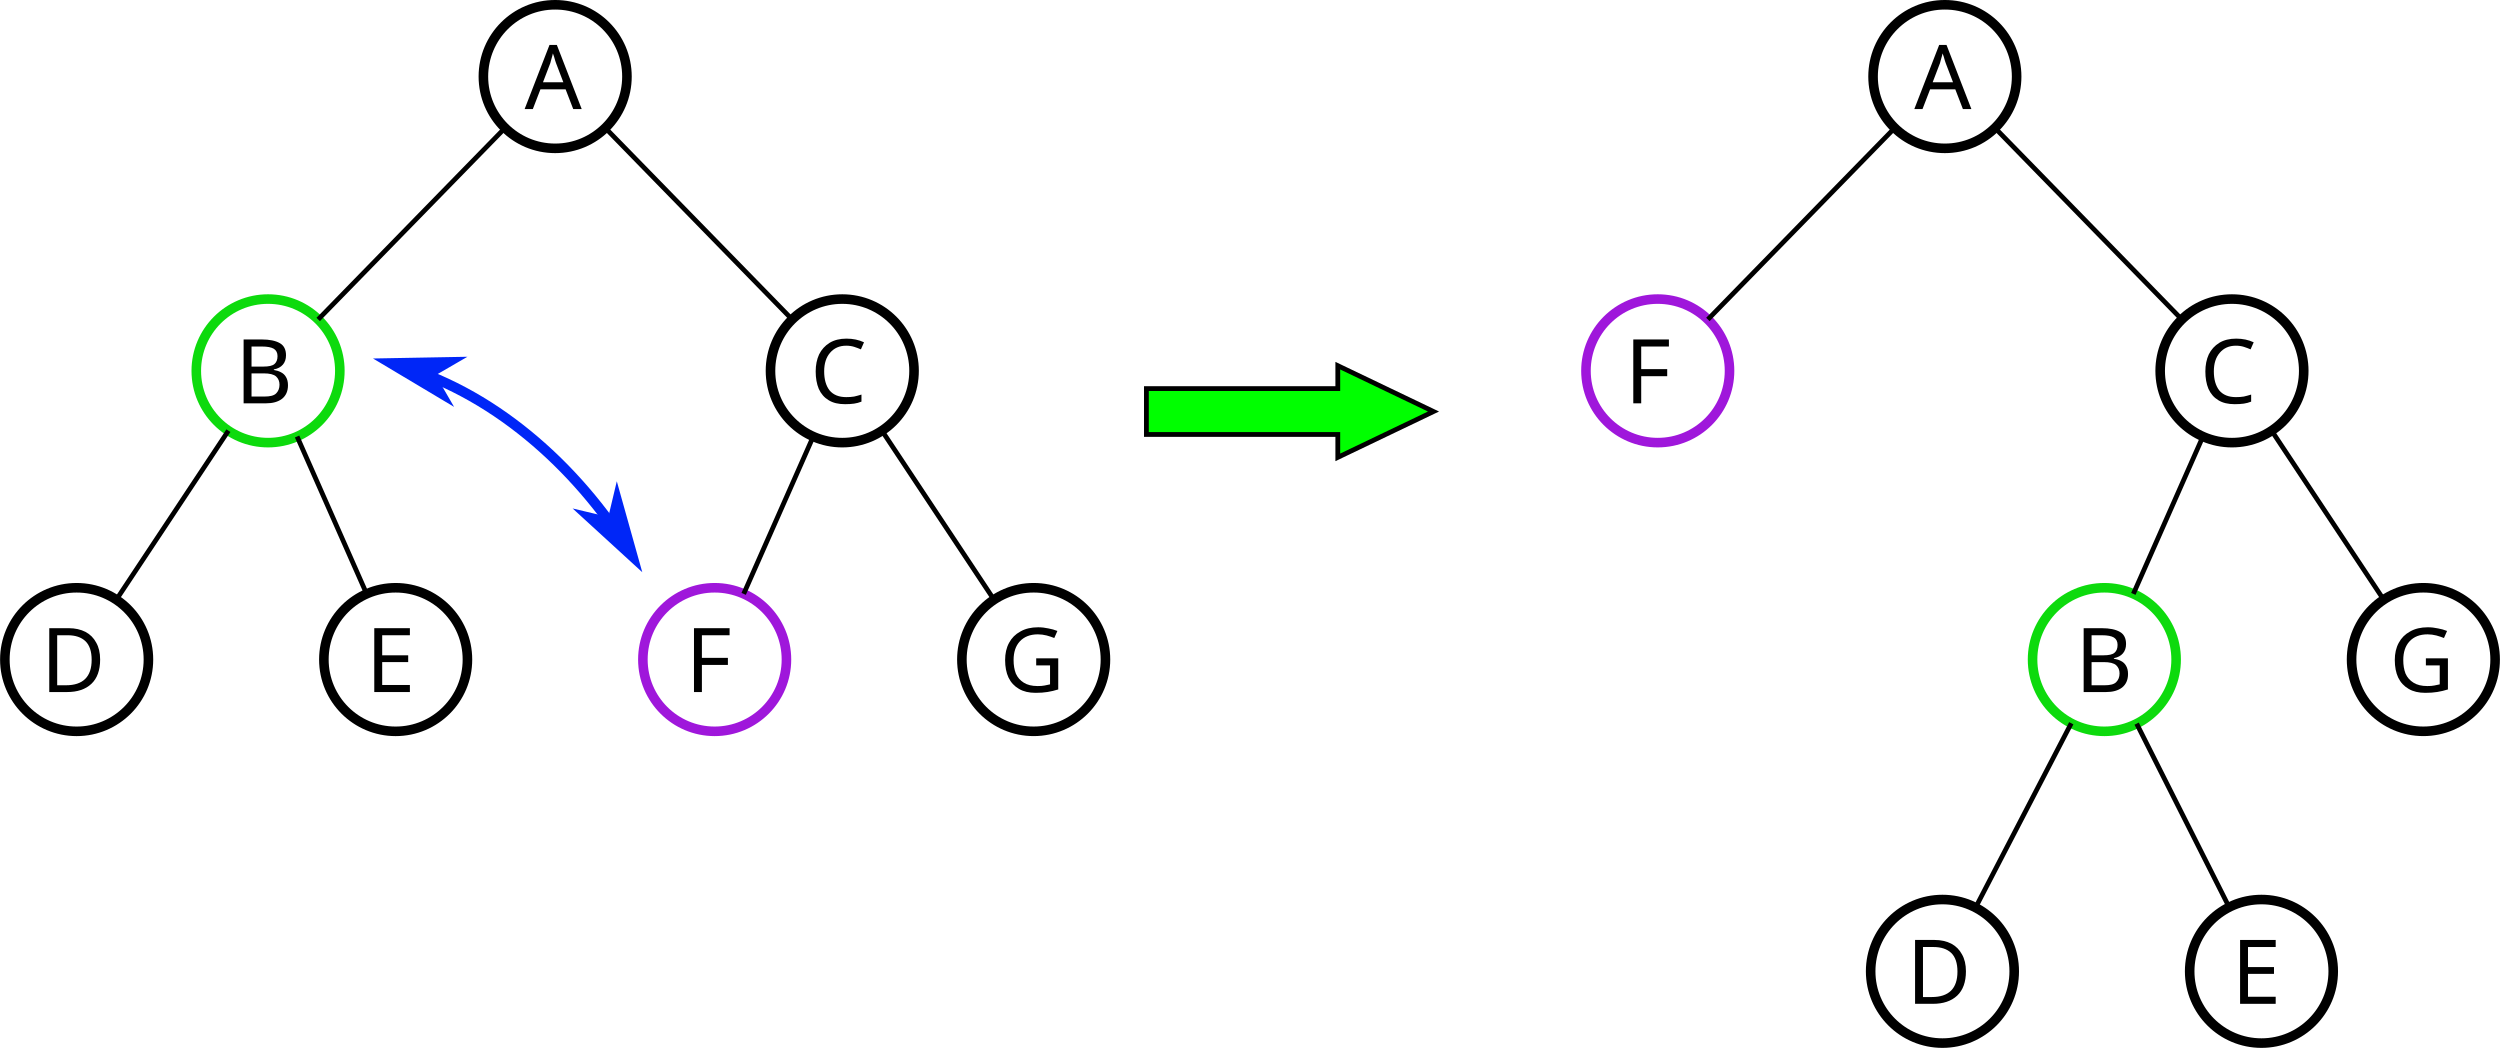
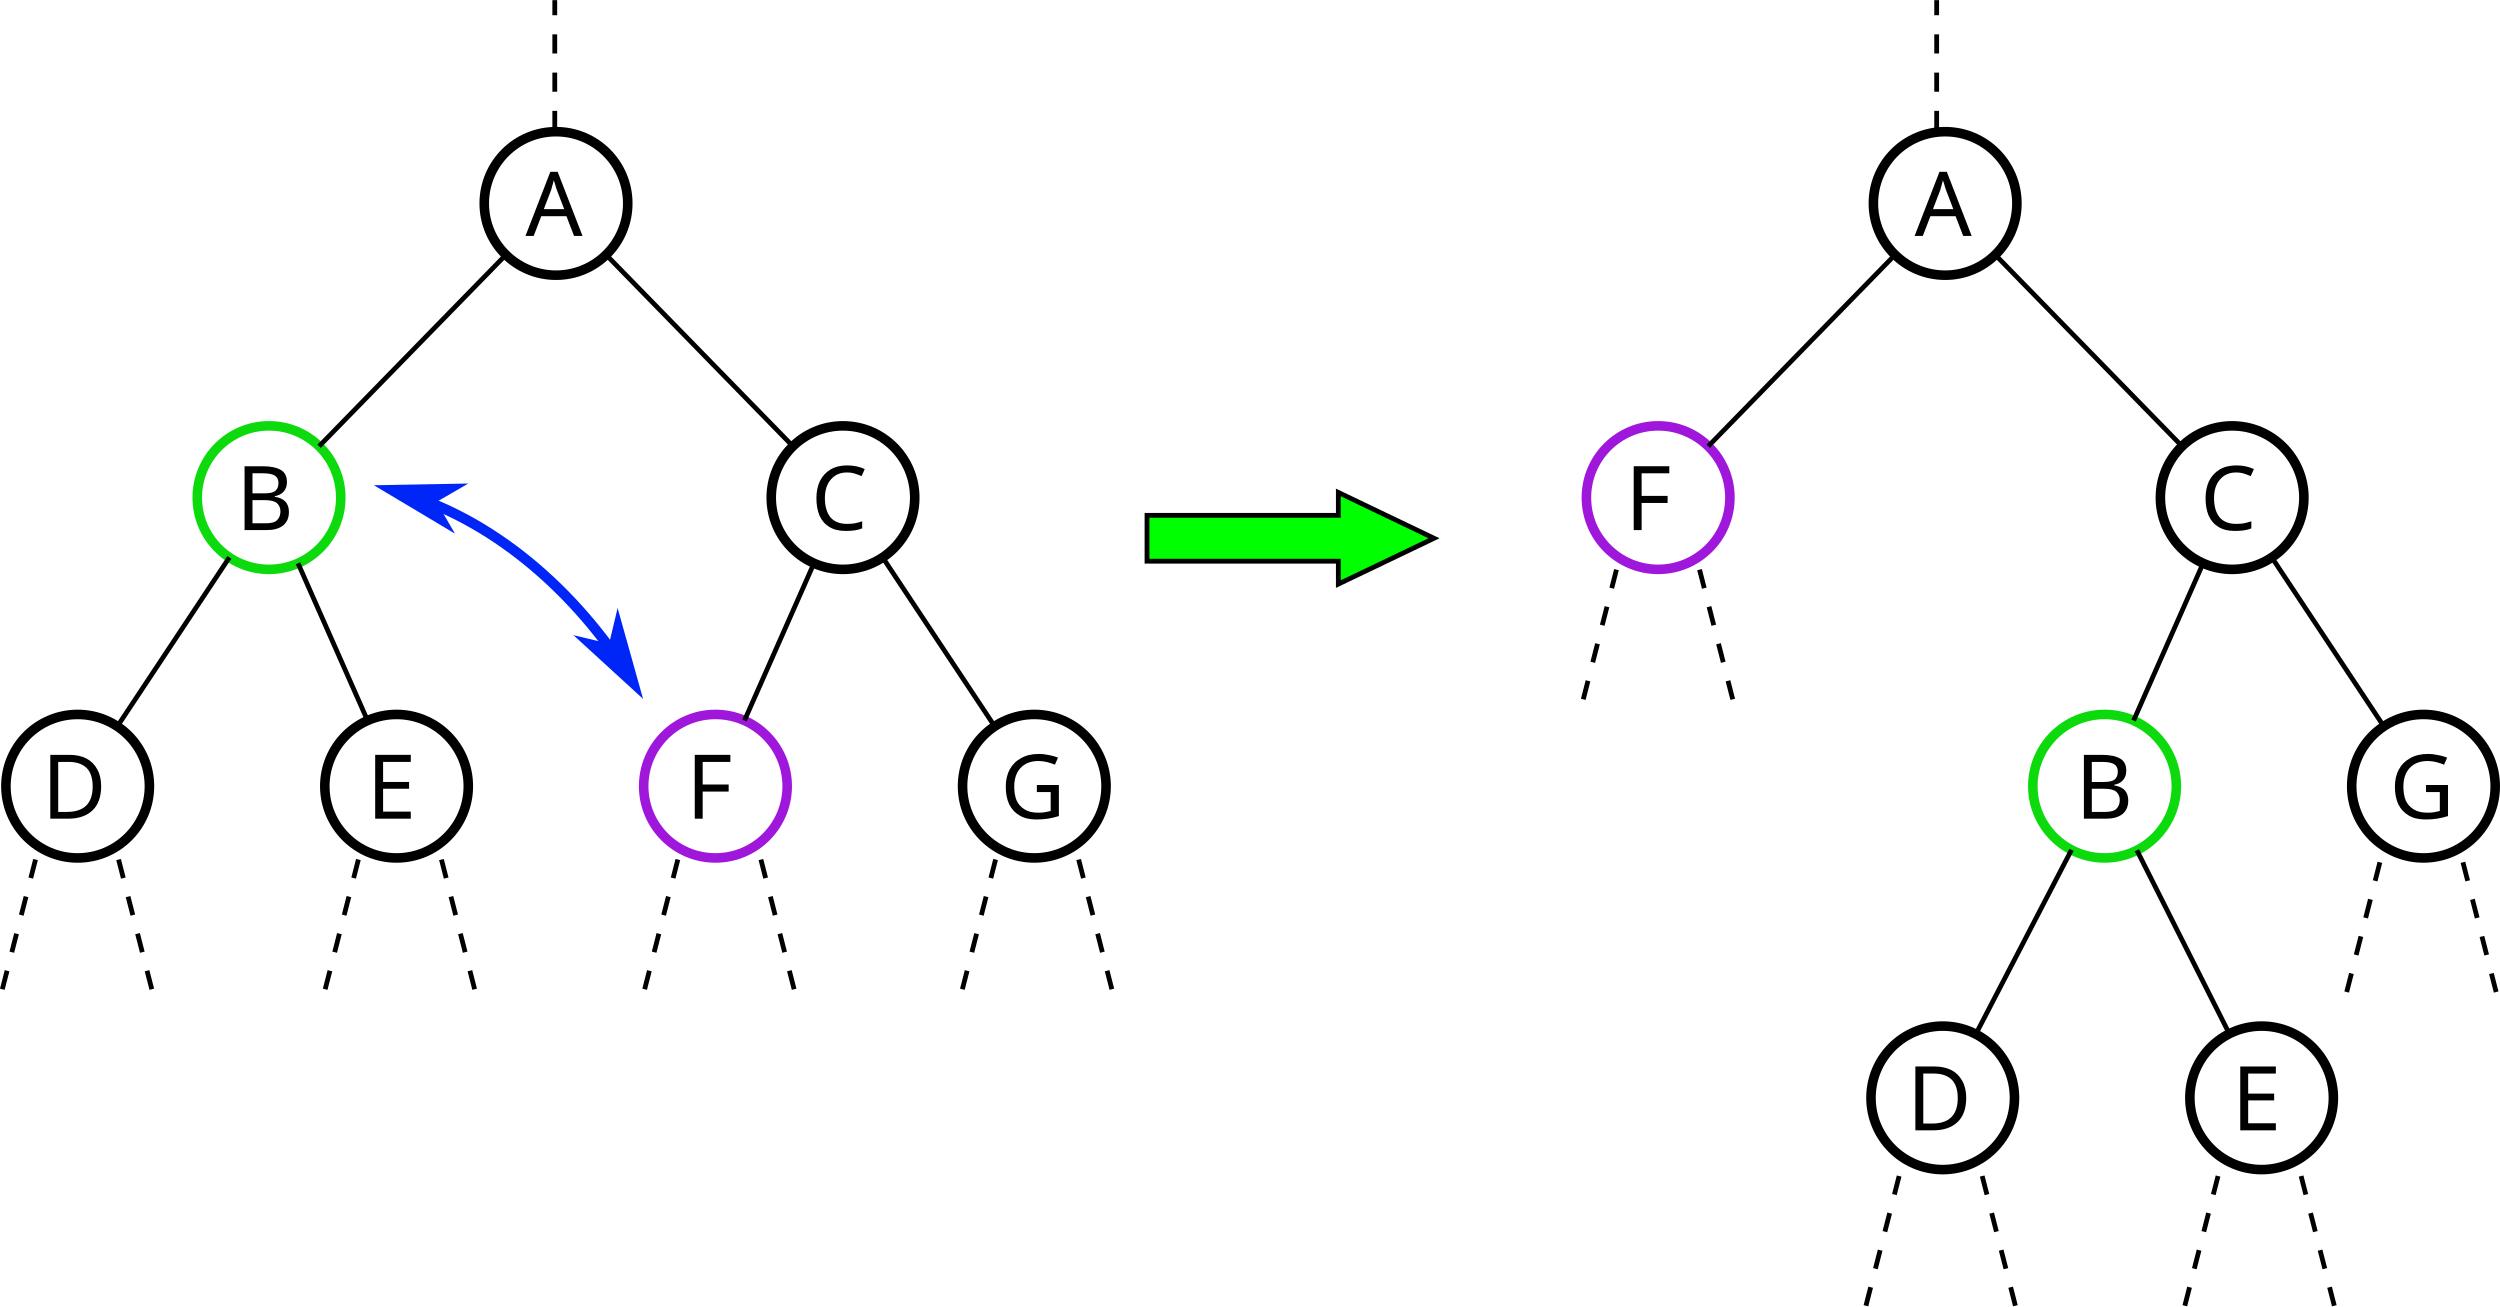
- <svg xmlns="http://www.w3.org/2000/svg" width="5.442in" height="2.281in" viewBox="0 0 138.223 57.94" version="1.1" id="svg8">
+ <svg xmlns="http://www.w3.org/2000/svg" width="5.444in" height="2.845in" viewBox="0 0 138.287 72.251" version="1.1" id="svg8">
  <defs id="defs2">
    <marker style="overflow:visible" id="marker1680" refX="0" refY="0" orient="auto">
      <path transform="matrix(-0.4,0,0,-0.4,-4,0)" style="fill:#0026f7;fill-opacity:1;fill-rule:evenodd;stroke:#0026f7;stroke-width:1pt;stroke-opacity:1" d="M 0,0 5,-5 -12.5,0 5,5 Z" id="path1678" />
    </marker>
    <marker style="overflow:visible" id="marker1652" refX="0" refY="0" orient="auto">
      <path transform="matrix(0.4,0,0,0.4,4,0)" style="fill:#0026f7;fill-opacity:1;fill-rule:evenodd;stroke:#0026f7;stroke-width:1pt;stroke-opacity:1" d="M 0,0 5,-5 -12.5,0 5,5 Z" id="path1650" />
    </marker>
    <marker orient="auto" refY="0" refX="0" id="Arrow1Mend" style="overflow:visible">
      <path id="path929" d="M 0,0 5,-5 -12.5,0 5,5 Z" style="fill:#0026f7;fill-opacity:1;fill-rule:evenodd;stroke:#0026f7;stroke-width:1pt;stroke-opacity:1" transform="matrix(-0.4,0,0,-0.4,-4,0)" />
    </marker>
    <marker orient="auto" refY="0" refX="0" id="Arrow1Mstart" style="overflow:visible">
      <path id="path926" d="M 0,0 5,-5 -12.5,0 5,5 Z" style="fill:#0026f7;fill-opacity:1;fill-rule:evenodd;stroke:#0026f7;stroke-width:1pt;stroke-opacity:1" transform="matrix(0.4,0,0,0.4,4,0)" />
    </marker>
  </defs>
-   <g id="layer1" transform="translate(-26.48787,-67.87084)">
+   <g id="layer1" transform="translate(-26.42467,-60.85938)">
    <circle r="0" style="fill:none;stroke:#000000;stroke-width:0.529;stroke-miterlimit:4;stroke-dasharray:none;stroke-dashoffset:0;stroke-opacity:1" id="ellipse5434" cx="78.567" cy="121.033" />
    <circle style="fill:none;fill-opacity:1;stroke:#0dda0d;stroke-width:0.529;stroke-miterlimit:4;stroke-dasharray:none;stroke-dashoffset:0;stroke-opacity:1" id="path841" cx="41.305" cy="88.376" r="3.969" />
    <text xml:space="preserve" style="font-style:normal;font-variant:normal;font-weight:normal;font-stretch:normal;font-size:4.939px;line-height:1.25;font-family:sans-serif;-inkscape-font-specification:'sans-serif, Normal';font-variant-ligatures:normal;font-variant-caps:normal;font-variant-numeric:normal;font-feature-settings:normal;text-align:start;letter-spacing:0px;word-spacing:0px;writing-mode:lr-tb;text-anchor:start;fill:#000000;fill-opacity:1;stroke:none;stroke-width:0.265" x="39.468" y="90.171" id="text882">
      <tspan id="tspan854" x="39.468" y="90.171">B</tspan>
    </text>
    <g id="g874" transform="translate(-49.71213)">
      <circle style="fill:none;fill-opacity:1;stroke:#000000;stroke-width:0.529;stroke-miterlimit:4;stroke-dasharray:none;stroke-dashoffset:0;stroke-opacity:1" id="circle843" cx="106.892" cy="72.104" r="3.969" />
      <text xml:space="preserve" style="font-style:normal;font-variant:normal;font-weight:normal;font-stretch:normal;font-size:4.939px;line-height:1.25;font-family:sans-serif;-inkscape-font-specification:'sans-serif, Normal';font-variant-ligatures:normal;font-variant-caps:normal;font-variant-numeric:normal;font-feature-settings:normal;text-align:start;letter-spacing:0px;word-spacing:0px;writing-mode:lr-tb;text-anchor:start;fill:#000000;fill-opacity:1;stroke:none;stroke-width:0.265" x="105.204" y="73.9" id="text886">
        <tspan y="73.9" x="105.204" id="tspan852">A</tspan>
      </text>
    </g>
    <path style="fill:none;fill-rule:evenodd;stroke:#000000;stroke-width:0.265px;stroke-linecap:butt;stroke-linejoin:miter;stroke-opacity:1" d="M 54.408,74.945 44.076,85.535" id="path907" />
    <g id="g899" transform="translate(-47.0663,-0.4847527)">
      <circle style="fill:none;fill-opacity:1;stroke:#000000;stroke-width:0.529;stroke-miterlimit:4;stroke-dasharray:none;stroke-dashoffset:0;stroke-opacity:1" id="circle843-3" cx="77.787" cy="104.824" r="3.969" />
      <text xml:space="preserve" style="font-style:normal;font-variant:normal;font-weight:normal;font-stretch:normal;font-size:4.939px;line-height:1.25;font-family:sans-serif;-inkscape-font-specification:'sans-serif, Normal';font-variant-ligatures:normal;font-variant-caps:normal;font-variant-numeric:normal;font-feature-settings:normal;text-align:start;letter-spacing:0px;word-spacing:0px;writing-mode:lr-tb;text-anchor:start;fill:#000000;fill-opacity:1;stroke:none;stroke-width:0.265" x="75.788" y="106.619" id="text886-0">
        <tspan y="106.619" x="75.788" id="tspan858">D</tspan>
      </text>
    </g>
    <g id="g894" transform="translate(-53.23991,-0.4847527)">
      <circle r="3.969" cy="104.824" cx="101.6" id="circle845" style="fill:none;fill-opacity:1;stroke:#000000;stroke-width:0.529;stroke-miterlimit:4;stroke-dasharray:none;stroke-dashoffset:0;stroke-opacity:1" />
      <text id="text892" y="106.619" x="99.935" style="font-style:normal;font-variant:normal;font-weight:normal;font-stretch:normal;font-size:4.939px;line-height:1.25;font-family:sans-serif;-inkscape-font-specification:'sans-serif, Normal';font-variant-ligatures:normal;font-variant-caps:normal;font-variant-numeric:normal;font-feature-settings:normal;text-align:start;letter-spacing:0px;word-spacing:0px;writing-mode:lr-tb;text-anchor:start;fill:#000000;fill-opacity:1;stroke:none;stroke-width:0.265" xml:space="preserve">
        <tspan y="106.619" x="99.935" id="tspan860">E</tspan>
      </text>
    </g>
    <path style="fill:none;fill-rule:evenodd;stroke:#000000;stroke-width:0.265px;stroke-linecap:butt;stroke-linejoin:miter;stroke-opacity:1" d="m 39.112,91.684 -6.197,9.347" id="path848" />
    <path style="fill:none;fill-rule:evenodd;stroke:#000000;stroke-width:0.265px;stroke-linecap:butt;stroke-linejoin:miter;stroke-opacity:1" d="m 42.909,92.006 3.847,8.703" id="path850" />
    <g id="g879" transform="translate(-49.71213,-1.190616)">
      <circle style="fill:none;fill-opacity:1;stroke:#000000;stroke-width:0.529;stroke-miterlimit:4;stroke-dasharray:none;stroke-dashoffset:0;stroke-opacity:1" id="circle833" cx="122.767" cy="89.567" r="3.969" />
      <text xml:space="preserve" style="font-style:normal;font-variant:normal;font-weight:normal;font-stretch:normal;font-size:4.939px;line-height:1.25;font-family:sans-serif;-inkscape-font-specification:'sans-serif, Normal';font-variant-ligatures:normal;font-variant-caps:normal;font-variant-numeric:normal;font-feature-settings:normal;text-align:start;letter-spacing:0px;word-spacing:0px;writing-mode:lr-tb;text-anchor:start;fill:#000000;fill-opacity:1;stroke:none;stroke-width:0.265" x="121" y="91.362" id="text837">
        <tspan y="91.362" x="121" id="tspan856">C</tspan>
      </text>
    </g>
    <circle style="fill:none;fill-opacity:1;stroke:#9f17db;stroke-width:0.529;stroke-miterlimit:4;stroke-dasharray:none;stroke-dashoffset:0;stroke-opacity:1" id="circle839" cx="65.999" cy="104.339" r="3.969" />
    <text xml:space="preserve" style="font-style:normal;font-variant:normal;font-weight:normal;font-stretch:normal;font-size:4.939px;line-height:1.25;font-family:sans-serif;-inkscape-font-specification:'sans-serif, Normal';font-variant-ligatures:normal;font-variant-caps:normal;font-variant-numeric:normal;font-feature-settings:normal;text-align:start;letter-spacing:0px;word-spacing:0px;writing-mode:lr-tb;text-anchor:start;fill:#000000;fill-opacity:1;stroke:none;stroke-width:0.265" x="64.37" y="106.134" id="text843">
      <tspan id="tspan862" x="64.37" y="106.134">F</tspan>
    </text>
    <g id="g884" transform="translate(-47.0663,0.4847527)">
      <circle style="fill:none;fill-opacity:1;stroke:#000000;stroke-width:0.529;stroke-miterlimit:4;stroke-dasharray:none;stroke-dashoffset:0;stroke-opacity:1" id="circle846" cx="130.704" cy="103.854" r="3.969" />
      <text xml:space="preserve" style="font-style:normal;font-variant:normal;font-weight:normal;font-stretch:normal;font-size:4.939px;line-height:1.25;font-family:sans-serif;-inkscape-font-specification:'sans-serif, Normal';font-variant-ligatures:normal;font-variant-caps:normal;font-variant-numeric:normal;font-feature-settings:normal;text-align:start;letter-spacing:0px;word-spacing:0px;writing-mode:lr-tb;text-anchor:start;fill:#000000;fill-opacity:1;stroke:none;stroke-width:0.265" x="128.827" y="105.647" id="text850">
        <tspan y="105.647" x="128.827" id="tspan864">G</tspan>
      </text>
    </g>
    <path style="fill:none;fill-rule:evenodd;stroke:#000000;stroke-width:0.265px;stroke-linecap:butt;stroke-linejoin:miter;stroke-opacity:1" d="M 59.951,74.945 70.283,85.535" id="path901" />
    <path style="fill:none;fill-rule:evenodd;stroke:#000000;stroke-width:0.265px;stroke-linecap:butt;stroke-linejoin:miter;stroke-opacity:1" d="m 75.248,91.684 6.197,9.347" id="path905" />
    <path style="fill:none;fill-rule:evenodd;stroke:#000000;stroke-width:0.265px;stroke-linecap:butt;stroke-linejoin:miter;stroke-opacity:1" d="m 67.603,100.709 3.847,-8.703" id="path908" />
    <path style="fill:none;stroke:#0026f7;stroke-width:0.565;stroke-linecap:butt;stroke-linejoin:miter;stroke-miterlimit:4;stroke-dasharray:none;stroke-opacity:1;marker-start:url(#Arrow1Mstart);marker-end:url(#Arrow1Mend)" d="m 48.184,87.979 c 5.425,1.443 10.156,5.586 13.229,10.583" id="path910" />
    <circle r="3.969" cy="88.376" cx="118.145" id="circle1570" style="fill:none;fill-opacity:1;stroke:#9f17db;stroke-width:0.529;stroke-miterlimit:4;stroke-dasharray:none;stroke-dashoffset:0;stroke-opacity:1" />
    <text id="text1574" y="90.171" x="116.308" style="font-style:normal;font-variant:normal;font-weight:normal;font-stretch:normal;font-size:4.939px;line-height:1.25;font-family:sans-serif;-inkscape-font-specification:'sans-serif, Normal';font-variant-ligatures:normal;font-variant-caps:normal;font-variant-numeric:normal;font-feature-settings:normal;text-align:start;letter-spacing:0px;word-spacing:0px;writing-mode:lr-tb;text-anchor:start;fill:#000000;fill-opacity:1;stroke:none;stroke-width:0.265" xml:space="preserve">
      <tspan id="tspan1643" x="116.308" y="90.171">F</tspan>
    </text>
    <g transform="translate(27.12786)" id="g1584">
      <circle r="3.969" cy="72.104" cx="106.892" id="circle1578" style="fill:none;fill-opacity:1;stroke:#000000;stroke-width:0.529;stroke-miterlimit:4;stroke-dasharray:none;stroke-dashoffset:0;stroke-opacity:1" />
      <text id="text1582" y="73.9" x="105.204" style="font-style:normal;font-variant:normal;font-weight:normal;font-stretch:normal;font-size:4.939px;line-height:1.25;font-family:sans-serif;-inkscape-font-specification:'sans-serif, Normal';font-variant-ligatures:normal;font-variant-caps:normal;font-variant-numeric:normal;font-feature-settings:normal;text-align:start;letter-spacing:0px;word-spacing:0px;writing-mode:lr-tb;text-anchor:start;fill:#000000;fill-opacity:1;stroke:none;stroke-width:0.265" xml:space="preserve">
        <tspan id="tspan1580" x="105.204" y="73.9">A</tspan>
      </text>
    </g>
    <path id="path1586" d="M 131.248,74.945 120.916,85.535" style="fill:none;fill-rule:evenodd;stroke:#000000;stroke-width:0.265px;stroke-linecap:butt;stroke-linejoin:miter;stroke-opacity:1" />
    <g transform="translate(56.09974,16.75413)" id="g1594">
      <circle r="3.969" cy="104.824" cx="77.787" id="circle1588" style="fill:none;fill-opacity:1;stroke:#000000;stroke-width:0.529;stroke-miterlimit:4;stroke-dasharray:none;stroke-dashoffset:0;stroke-opacity:1" />
      <text id="text1592" y="106.619" x="75.788" style="font-style:normal;font-variant:normal;font-weight:normal;font-stretch:normal;font-size:4.939px;line-height:1.25;font-family:sans-serif;-inkscape-font-specification:'sans-serif, Normal';font-variant-ligatures:normal;font-variant-caps:normal;font-variant-numeric:normal;font-feature-settings:normal;text-align:start;letter-spacing:0px;word-spacing:0px;writing-mode:lr-tb;text-anchor:start;fill:#000000;fill-opacity:1;stroke:none;stroke-width:0.265" xml:space="preserve">
        <tspan id="tspan1590" x="75.788" y="106.619">D</tspan>
      </text>
    </g>
    <g transform="translate(49.92612,16.75413)" id="g1602">
      <circle style="fill:none;fill-opacity:1;stroke:#000000;stroke-width:0.529;stroke-miterlimit:4;stroke-dasharray:none;stroke-dashoffset:0;stroke-opacity:1" id="circle1596" cx="101.6" cy="104.824" r="3.969" />
      <text xml:space="preserve" style="font-style:normal;font-variant:normal;font-weight:normal;font-stretch:normal;font-size:4.939px;line-height:1.25;font-family:sans-serif;-inkscape-font-specification:'sans-serif, Normal';font-variant-ligatures:normal;font-variant-caps:normal;font-variant-numeric:normal;font-feature-settings:normal;text-align:start;letter-spacing:0px;word-spacing:0px;writing-mode:lr-tb;text-anchor:start;fill:#000000;fill-opacity:1;stroke:none;stroke-width:0.265" x="99.935" y="106.619" id="text1600">
        <tspan id="tspan1598" x="99.935" y="106.619">E</tspan>
      </text>
    </g>
    <g transform="translate(27.12786,-1.190616)" id="g1614">
      <circle r="3.969" cy="89.567" cx="122.767" id="circle1608" style="fill:none;fill-opacity:1;stroke:#000000;stroke-width:0.529;stroke-miterlimit:4;stroke-dasharray:none;stroke-dashoffset:0;stroke-opacity:1" />
      <text id="text1612" y="91.362" x="121" style="font-style:normal;font-variant:normal;font-weight:normal;font-stretch:normal;font-size:4.939px;line-height:1.25;font-family:sans-serif;-inkscape-font-specification:'sans-serif, Normal';font-variant-ligatures:normal;font-variant-caps:normal;font-variant-numeric:normal;font-feature-settings:normal;text-align:start;letter-spacing:0px;word-spacing:0px;writing-mode:lr-tb;text-anchor:start;fill:#000000;fill-opacity:1;stroke:none;stroke-width:0.265" xml:space="preserve">
        <tspan id="tspan1610" x="121" y="91.362">C</tspan>
      </text>
    </g>
    <circle r="3.969" cy="104.339" cx="142.839" id="circle1616" style="fill:none;fill-opacity:1;stroke:#0dda0d;stroke-width:0.529;stroke-miterlimit:4;stroke-dasharray:none;stroke-dashoffset:0;stroke-opacity:1" />
    <text id="text1620" y="106.134" x="141.21" style="font-style:normal;font-variant:normal;font-weight:normal;font-stretch:normal;font-size:4.939px;line-height:1.25;font-family:sans-serif;-inkscape-font-specification:'sans-serif, Normal';font-variant-ligatures:normal;font-variant-caps:normal;font-variant-numeric:normal;font-feature-settings:normal;text-align:start;letter-spacing:0px;word-spacing:0px;writing-mode:lr-tb;text-anchor:start;fill:#000000;fill-opacity:1;stroke:none;stroke-width:0.265" xml:space="preserve">
      <tspan id="tspan1648" x="141.21" y="106.134">B</tspan>
    </text>
    <g transform="translate(29.77369,0.4847527)" id="g1630">
      <circle r="3.969" cy="103.854" cx="130.704" id="circle1624" style="fill:none;fill-opacity:1;stroke:#000000;stroke-width:0.529;stroke-miterlimit:4;stroke-dasharray:none;stroke-dashoffset:0;stroke-opacity:1" />
      <text id="text1628" y="105.647" x="128.827" style="font-style:normal;font-variant:normal;font-weight:normal;font-stretch:normal;font-size:4.939px;line-height:1.25;font-family:sans-serif;-inkscape-font-specification:'sans-serif, Normal';font-variant-ligatures:normal;font-variant-caps:normal;font-variant-numeric:normal;font-feature-settings:normal;text-align:start;letter-spacing:0px;word-spacing:0px;writing-mode:lr-tb;text-anchor:start;fill:#000000;fill-opacity:1;stroke:none;stroke-width:0.265" xml:space="preserve">
        <tspan id="tspan1626" x="128.827" y="105.647">G</tspan>
      </text>
    </g>
    <path id="path1632" d="m 136.791,74.945 10.332,10.59" style="fill:none;fill-rule:evenodd;stroke:#000000;stroke-width:0.265px;stroke-linecap:butt;stroke-linejoin:miter;stroke-opacity:1" />
    <path id="path1634" d="m 152.088,91.684 6.197,9.347" style="fill:none;fill-rule:evenodd;stroke:#000000;stroke-width:0.265px;stroke-linecap:butt;stroke-linejoin:miter;stroke-opacity:1" />
    <path id="path1636" d="m 144.443,100.709 3.847,-8.703" style="fill:none;fill-rule:evenodd;stroke:#000000;stroke-width:0.265px;stroke-linecap:butt;stroke-linejoin:miter;stroke-opacity:1" />
    <path style="fill:none;fill-rule:evenodd;stroke:#000000;stroke-width:0.265px;stroke-linecap:butt;stroke-linejoin:miter;stroke-opacity:1" d="m 135.716,118.056 5.294,-10.195" id="path1724" />
    <path style="fill:none;fill-rule:evenodd;stroke:#000000;stroke-width:0.265px;stroke-linecap:butt;stroke-linejoin:miter;stroke-opacity:1" d="m 149.74,118.034 -5.115,-10.151" id="path1726" />
    <path style="fill:#00ff00;fill-opacity:1;stroke:#000000;stroke-width:0.265px;stroke-linecap:butt;stroke-linejoin:miter;stroke-opacity:1" d="m 89.871,89.358 v 2.535 h 10.583 v 1.267 l 5.292,-2.535 -5.292,-2.535 v 1.267 z" id="path1732" />
+     <path style="fill:none;stroke:#000000;stroke-width:0.265;stroke-linecap:butt;stroke-linejoin:miter;stroke-miterlimit:4;stroke-dasharray:1.058, 1.058;stroke-dashoffset:0;stroke-opacity:1" d="M 57.112,68.041 V 60.859" id="path912" />
+     <path id="path914" d="m 26.553,115.571 1.984,-7.749" style="fill:none;stroke:#000000;stroke-width:0.265;stroke-linecap:butt;stroke-linejoin:miter;stroke-miterlimit:4;stroke-dasharray:1.058, 1.058;stroke-dashoffset:0;stroke-opacity:1" />
+     <path style="fill:none;stroke:#000000;stroke-width:0.265;stroke-linecap:butt;stroke-linejoin:miter;stroke-miterlimit:4;stroke-dasharray:1.058, 1.058;stroke-dashoffset:0;stroke-opacity:1" d="M 34.821,115.571 32.837,107.823" id="path916" />
+     <path style="fill:none;stroke:#000000;stroke-width:0.265;stroke-linecap:butt;stroke-linejoin:miter;stroke-miterlimit:4;stroke-dasharray:1.058, 1.058;stroke-dashoffset:0;stroke-opacity:1" d="m 44.412,115.571 1.984,-7.749" id="path918" />
+     <path id="path920" d="m 52.68,115.571 -1.984,-7.749" style="fill:none;stroke:#000000;stroke-width:0.265;stroke-linecap:butt;stroke-linejoin:miter;stroke-miterlimit:4;stroke-dasharray:1.058, 1.058;stroke-dashoffset:0;stroke-opacity:1" />
+     <path id="path922" d="m 62.083,115.571 1.984,-7.749" style="fill:none;stroke:#000000;stroke-width:0.265;stroke-linecap:butt;stroke-linejoin:miter;stroke-miterlimit:4;stroke-dasharray:1.058, 1.058;stroke-dashoffset:0;stroke-opacity:1" />
+     <path style="fill:none;stroke:#000000;stroke-width:0.265;stroke-linecap:butt;stroke-linejoin:miter;stroke-miterlimit:4;stroke-dasharray:1.058, 1.058;stroke-dashoffset:0;stroke-opacity:1" d="m 70.351,115.571 -1.984,-7.749" id="path924" />
+     <path style="fill:none;stroke:#000000;stroke-width:0.265;stroke-linecap:butt;stroke-linejoin:miter;stroke-miterlimit:4;stroke-dasharray:1.058, 1.058;stroke-dashoffset:0;stroke-opacity:1" d="m 79.658,115.571 1.984,-7.749" id="path927" />
+     <path id="path930" d="m 87.927,115.571 -1.984,-7.749" style="fill:none;stroke:#000000;stroke-width:0.265;stroke-linecap:butt;stroke-linejoin:miter;stroke-miterlimit:4;stroke-dasharray:1.058, 1.058;stroke-dashoffset:0;stroke-opacity:1" />
+     <path id="path932" d="m 114.003,99.535 1.984,-7.749" style="fill:none;stroke:#000000;stroke-width:0.265;stroke-linecap:butt;stroke-linejoin:miter;stroke-miterlimit:4;stroke-dasharray:1.058, 1.058;stroke-dashoffset:0;stroke-opacity:1" />
+     <path style="fill:none;stroke:#000000;stroke-width:0.265;stroke-linecap:butt;stroke-linejoin:miter;stroke-miterlimit:4;stroke-dasharray:1.058, 1.058;stroke-dashoffset:0;stroke-opacity:1" d="m 122.271,99.535 -1.984,-7.749" id="path934" />
+     <path style="fill:none;stroke:#000000;stroke-width:0.265;stroke-linecap:butt;stroke-linejoin:miter;stroke-miterlimit:4;stroke-dasharray:1.058, 1.058;stroke-dashoffset:0;stroke-opacity:1" d="m 129.638,133.078 1.984,-7.749" id="path936" />
+     <path id="path938" d="m 137.906,133.078 -1.984,-7.749" style="fill:none;stroke:#000000;stroke-width:0.265;stroke-linecap:butt;stroke-linejoin:miter;stroke-miterlimit:4;stroke-dasharray:1.058, 1.058;stroke-dashoffset:0;stroke-opacity:1" />
+     <path id="path940" d="m 147.278,133.078 1.984,-7.749" style="fill:none;stroke:#000000;stroke-width:0.265;stroke-linecap:butt;stroke-linejoin:miter;stroke-miterlimit:4;stroke-dasharray:1.058, 1.058;stroke-dashoffset:0;stroke-opacity:1" />
+     <path style="fill:none;stroke:#000000;stroke-width:0.265;stroke-linecap:butt;stroke-linejoin:miter;stroke-miterlimit:4;stroke-dasharray:1.058, 1.058;stroke-dashoffset:0;stroke-opacity:1" d="m 155.546,133.078 -1.984,-7.749" id="path942" />
+     <path style="fill:none;stroke:#000000;stroke-width:0.265;stroke-linecap:butt;stroke-linejoin:miter;stroke-miterlimit:4;stroke-dasharray:1.058, 1.058;stroke-dashoffset:0;stroke-opacity:1" d="m 156.231,115.724 1.984,-7.749" id="path944" />
+     <path id="path946" d="m 164.499,115.724 -1.984,-7.749" style="fill:none;stroke:#000000;stroke-width:0.265;stroke-linecap:butt;stroke-linejoin:miter;stroke-miterlimit:4;stroke-dasharray:1.058, 1.058;stroke-dashoffset:0;stroke-opacity:1" />
+     <path id="path948" d="M 133.551,68.041 V 60.859" style="fill:none;stroke:#000000;stroke-width:0.265;stroke-linecap:butt;stroke-linejoin:miter;stroke-miterlimit:4;stroke-dasharray:1.058, 1.058;stroke-dashoffset:0;stroke-opacity:1" />
  </g>
</svg>
